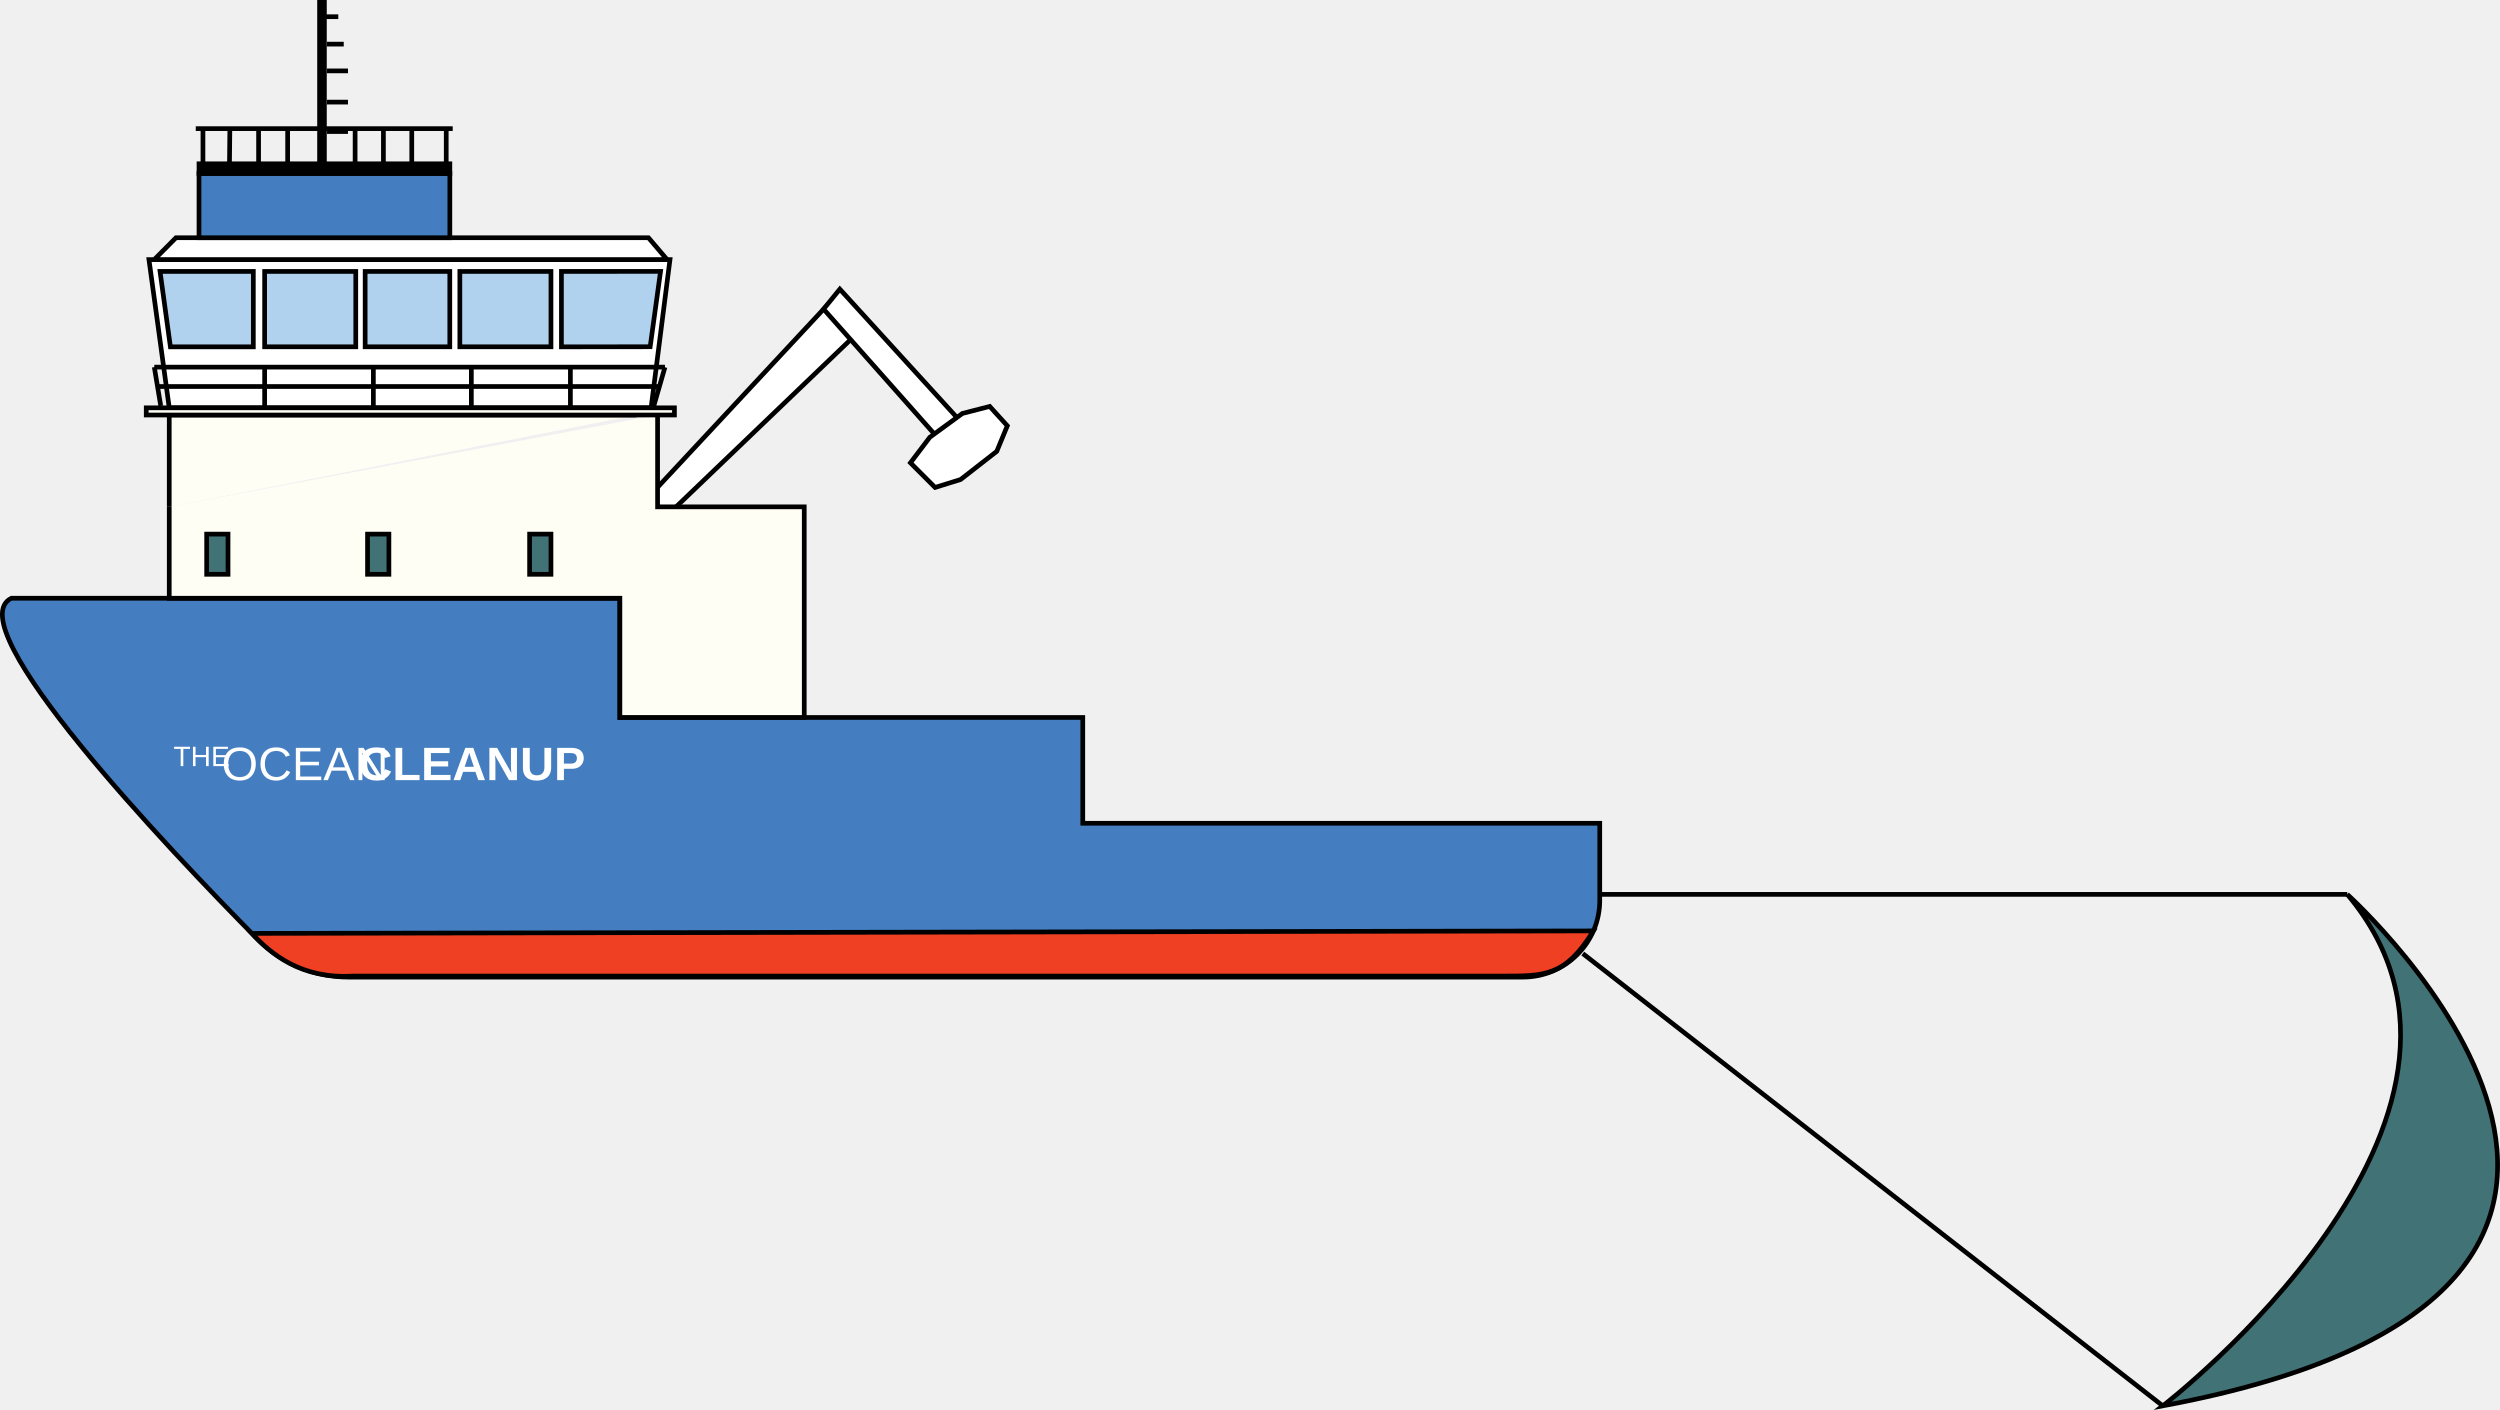
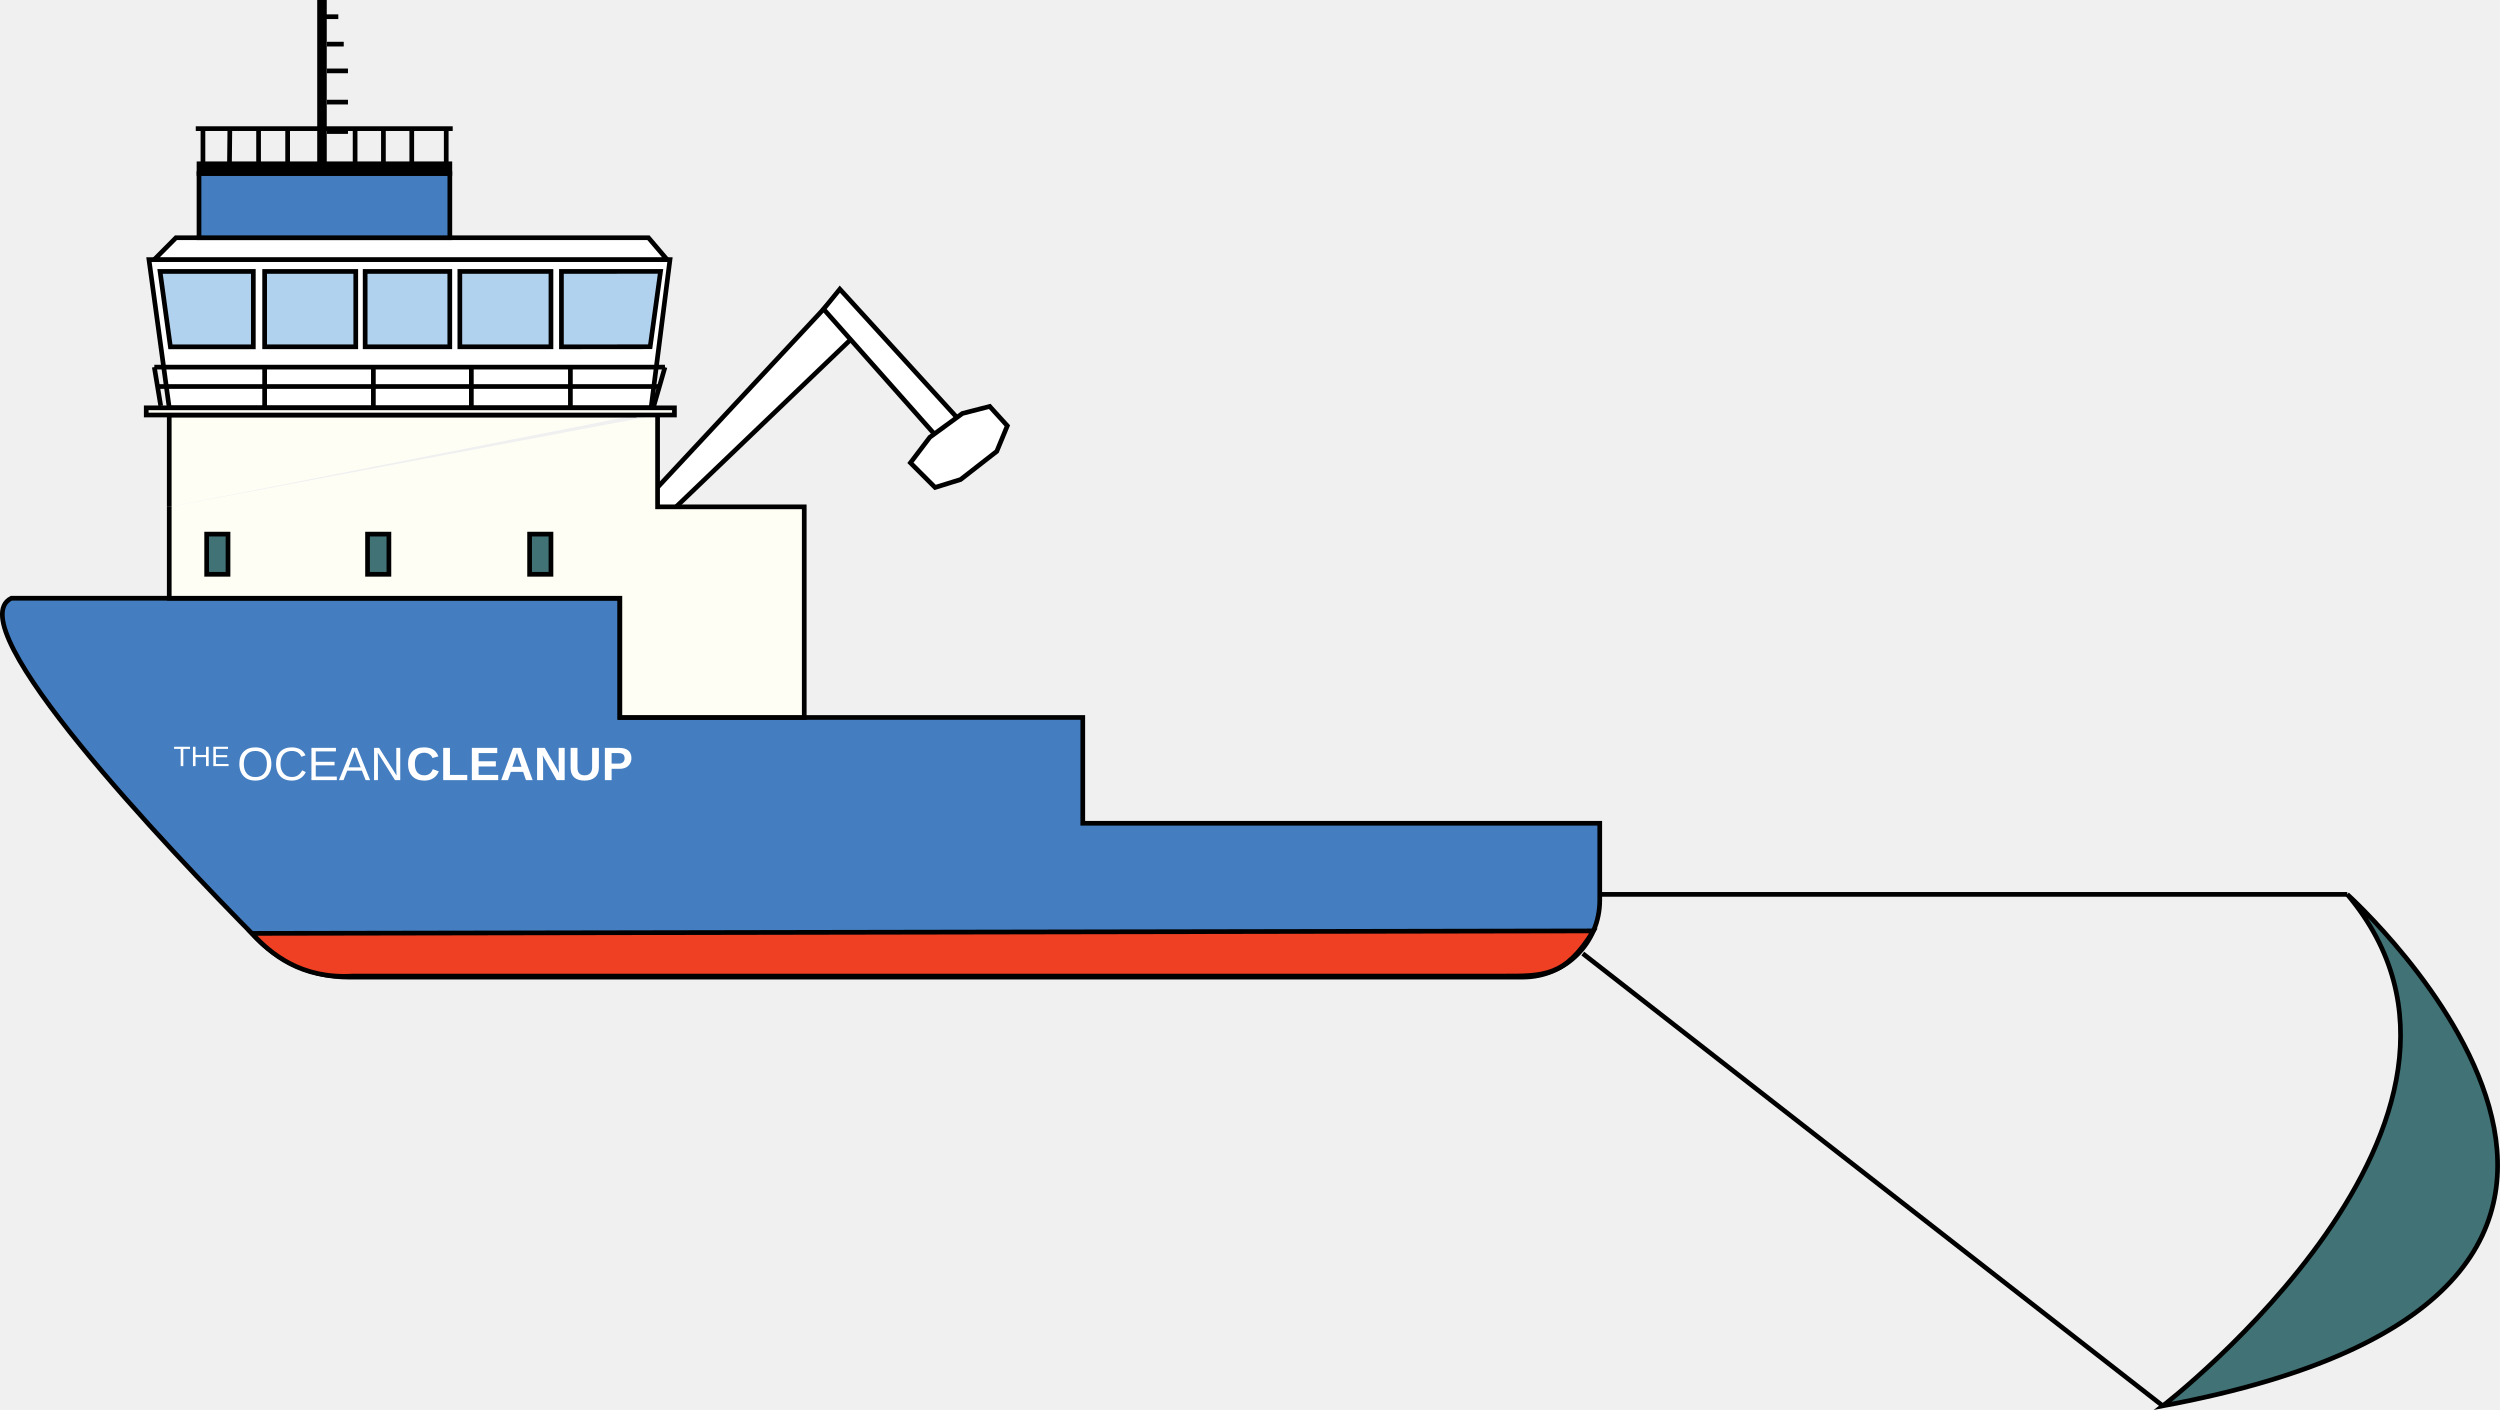
<svg xmlns="http://www.w3.org/2000/svg" id="Layer_2" data-name="Layer 2" viewBox="0 0 532.52 300.33">
  <defs>
    <style>
      .cls-1 {
        fill: none;
      }

      .cls-1, .cls-2, .cls-3, .cls-4, .cls-5, .cls-6, .cls-7, .cls-8 {
        stroke: #000;
        stroke-miterlimit: 10;
      }

      .cls-9, .cls-10 {
        font-family: Arial-BoldMT, Arial;
        font-weight: 700;
      }

      .cls-3 {
        fill: #ef4023;
      }

      .cls-4 {
        fill: #447ec1;
      }

      .cls-5 {
        fill: #407276;
      }

      .cls-11 {
        font-size: 10px;
      }

      .cls-11, .cls-6, .cls-12 {
        fill: #fff;
      }

      .cls-13, .cls-12 {
        font-family: ArialNarrow, Arial;
      }

      .cls-10 {
        letter-spacing: -.02em;
      }

      .cls-7 {
        fill: #b1d2ef;
      }

      .cls-12 {
        font-size: 6px;
      }

      .cls-8 {
        fill: #fffef5;
      }
    </style>
  </defs>
  <g id="Layer_1-2" data-name="Layer 1">
    <g>
      <polygon class="cls-6" points="182.49 71.09 177.95 63.14 137.23 106.85 141.26 110.6 182.49 71.09" />
      <polygon class="cls-6" points="138.69 86.87 36.05 86.87 31.73 55.3 142.71 55.3 138.69 86.87" />
      <path class="cls-4" d="m54.82,200.01C35.77,180.73-9.3,133.28,2.41,127.43h129.63v25.4h98.6v22.53h110.12v16.41c0,9.04-7.32,16.36-16.36,16.36H74.24c-7.3,0-14.29-2.92-19.41-8.11Z" />
      <path class="cls-3" d="m339.4,198.29c-6.03,9.83-10.54,9.62-19.58,9.62H75.18c-11.12.68-17.54-4.78-21.53-9.09l285.75-.53Z" />
      <polyline class="cls-8" points="36.05 107.96 36.05 127.43 132.04 127.43 132.04 152.82 171.31 152.82 171.31 107.96 140.07 107.96 140.07 88.4" />
      <polyline class="cls-8" points="36.05 107.96 36.05 88.4 135.56 88.4" />
      <rect class="cls-8" x="31.15" y="86.87" width="112.51" height="1.53" />
      <line class="cls-1" x1="34.24" y1="86.46" x2="32.87" y2="78.2" />
      <line class="cls-1" x1="56.37" y1="86.87" x2="56.37" y2="78.61" />
      <line class="cls-1" x1="79.53" y1="86.75" x2="79.53" y2="78.5" />
      <line class="cls-1" x1="100.4" y1="86.83" x2="100.4" y2="78.58" />
      <line class="cls-1" x1="121.5" y1="86.49" x2="121.5" y2="78.23" />
      <line class="cls-1" x1="139.15" y1="86.87" x2="141.64" y2="78.23" />
      <line class="cls-1" x1="140.46" y1="82.33" x2="33.55" y2="82.33" />
      <line class="cls-1" x1="32.87" y1="78.2" x2="141.64" y2="78.2" />
      <polygon class="cls-7" points="53.96 57.82 34.09 57.82 36.3 73.88 53.96 73.88 53.96 57.82" />
      <polygon class="cls-7" points="119.59 57.82 140.7 57.81 138.49 73.86 119.59 73.88 119.59 57.82" />
      <rect class="cls-7" x="56.37" y="57.82" width="19.41" height="16.05" />
      <rect class="cls-7" x="77.78" y="57.82" width="18.03" height="16.05" />
      <rect class="cls-7" x="97.95" y="57.82" width="19.41" height="16.05" />
      <polygon class="cls-6" points="32.87 55.28 37.48 50.64 138.13 50.64 142.08 55.28 32.87 55.28" />
      <rect class="cls-4" x="42.39" y="36.96" width="53.43" height="13.68" />
      <rect class="cls-2" x="42.39" y="34.89" width="53.43" height="2.06" />
      <rect class="cls-2" x="68.07" y=".5" width="1.03" height="34.39" />
      <line class="cls-1" x1="72.06" y1="3.56" x2="69.01" y2="3.56" />
      <line class="cls-1" x1="73.22" y1="9.4" x2="69.63" y2="9.4" />
      <line class="cls-1" x1="74.12" y1="15.1" x2="69.63" y2="15.1" />
      <line class="cls-1" x1="74.12" y1="21.75" x2="69.63" y2="21.75" />
      <line class="cls-1" x1="74.12" y1="28.02" x2="69.63" y2="28.02" />
      <line class="cls-1" x1="43.23" y1="34.89" x2="43.23" y2="27.4" />
      <line class="cls-1" x1="41.7" y1="27.4" x2="96.43" y2="27.4" />
      <line class="cls-1" x1="48.88" y1="34.89" x2="48.96" y2="27.4" />
      <line class="cls-1" x1="55.08" y1="34.89" x2="55.08" y2="27.4" />
      <line class="cls-1" x1="61.27" y1="34.89" x2="61.27" y2="27.4" />
      <line class="cls-1" x1="75.64" y1="34.89" x2="75.64" y2="27.4" />
      <line class="cls-1" x1="81.67" y1="34.89" x2="81.67" y2="27.4" />
      <line class="cls-1" x1="87.71" y1="34.89" x2="87.71" y2="27.4" />
      <line class="cls-1" x1="95.05" y1="34.89" x2="95.05" y2="27.4" />
      <polygon class="cls-6" points="204.25 89.39 199.23 92.68 175.43 65.84 178.89 61.59 204.25 89.39" />
      <polygon class="cls-6" points="198.06 93.14 193.93 98.58 199.18 103.83 204.62 102.14 212.32 96.14 214.57 90.7 210.82 86.57 205 88.07 198.06 93.14" />
      <path class="cls-1" d="m499.99,190.51h-159.23" />
      <line class="cls-1" x1="337.15" y1="203.12" x2="460.69" y2="299.46" />
      <path class="cls-5" d="m460.69,299.46s79.5-61.18,39.3-108.95c0,0,93.63,84.23-39.3,108.95Z" />
      <rect class="cls-5" x="44.02" y="113.77" width="4.55" height="8.56" />
      <rect class="cls-5" x="112.81" y="113.77" width="4.55" height="8.56" />
      <rect class="cls-5" x="78.29" y="113.77" width="4.55" height="8.56" />
-       <text class="cls-11" transform="translate(47.19 166.18)">
-         <tspan class="cls-13" x="0" y="0">OCEAN</tspan>
-         <tspan class="cls-9" x="29.16" y="0">CLEANU</tspan>
-         <tspan class="cls-10" x="70.82" y="0">P</tspan>
+       <text class="cls-11" transform="translate(50.51 166.18)">
+         <tspan class="cls-13" x="0" y="0" xml:space="preserve">OCEAN   </tspan>
+         <tspan class="cls-9" x="36" y="0">CLEANU</tspan>
+         <tspan class="cls-10" x="77.66" y="0">P</tspan>
      </text>
      <text class="cls-12" transform="translate(36.94 163.19)">
        <tspan x="0" y="0">THE</tspan>
      </text>
    </g>
  </g>
</svg>
